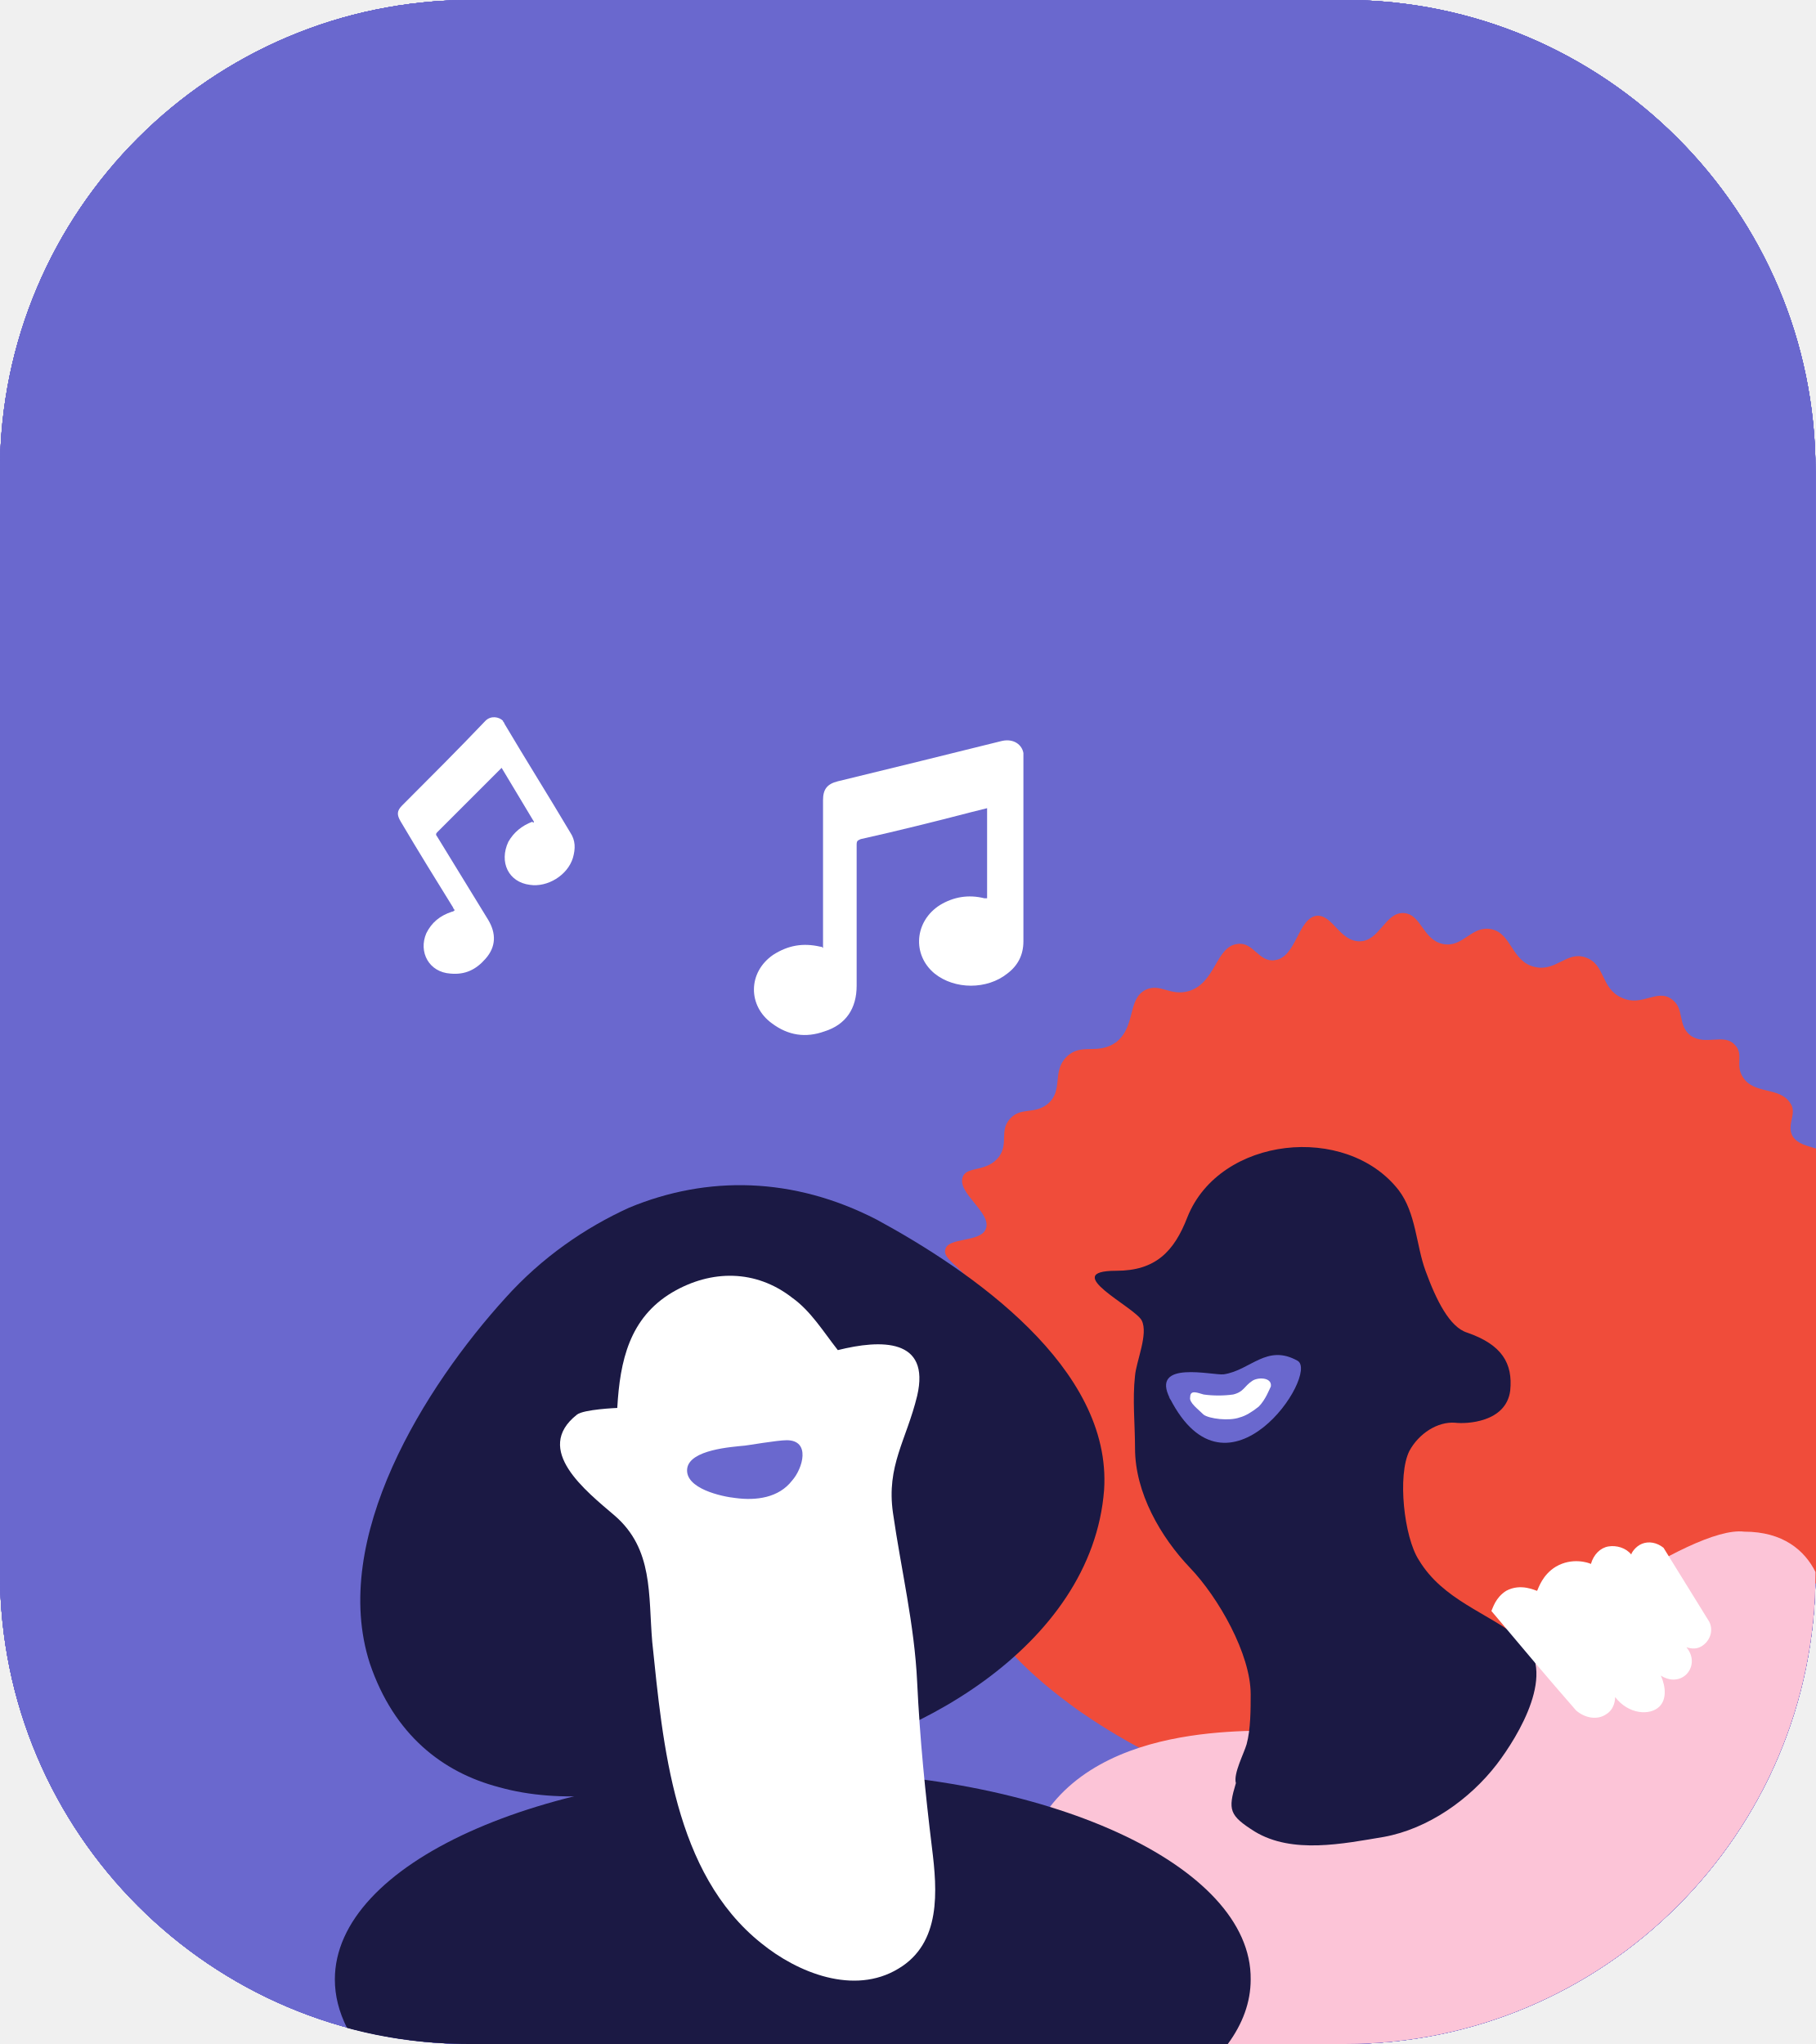
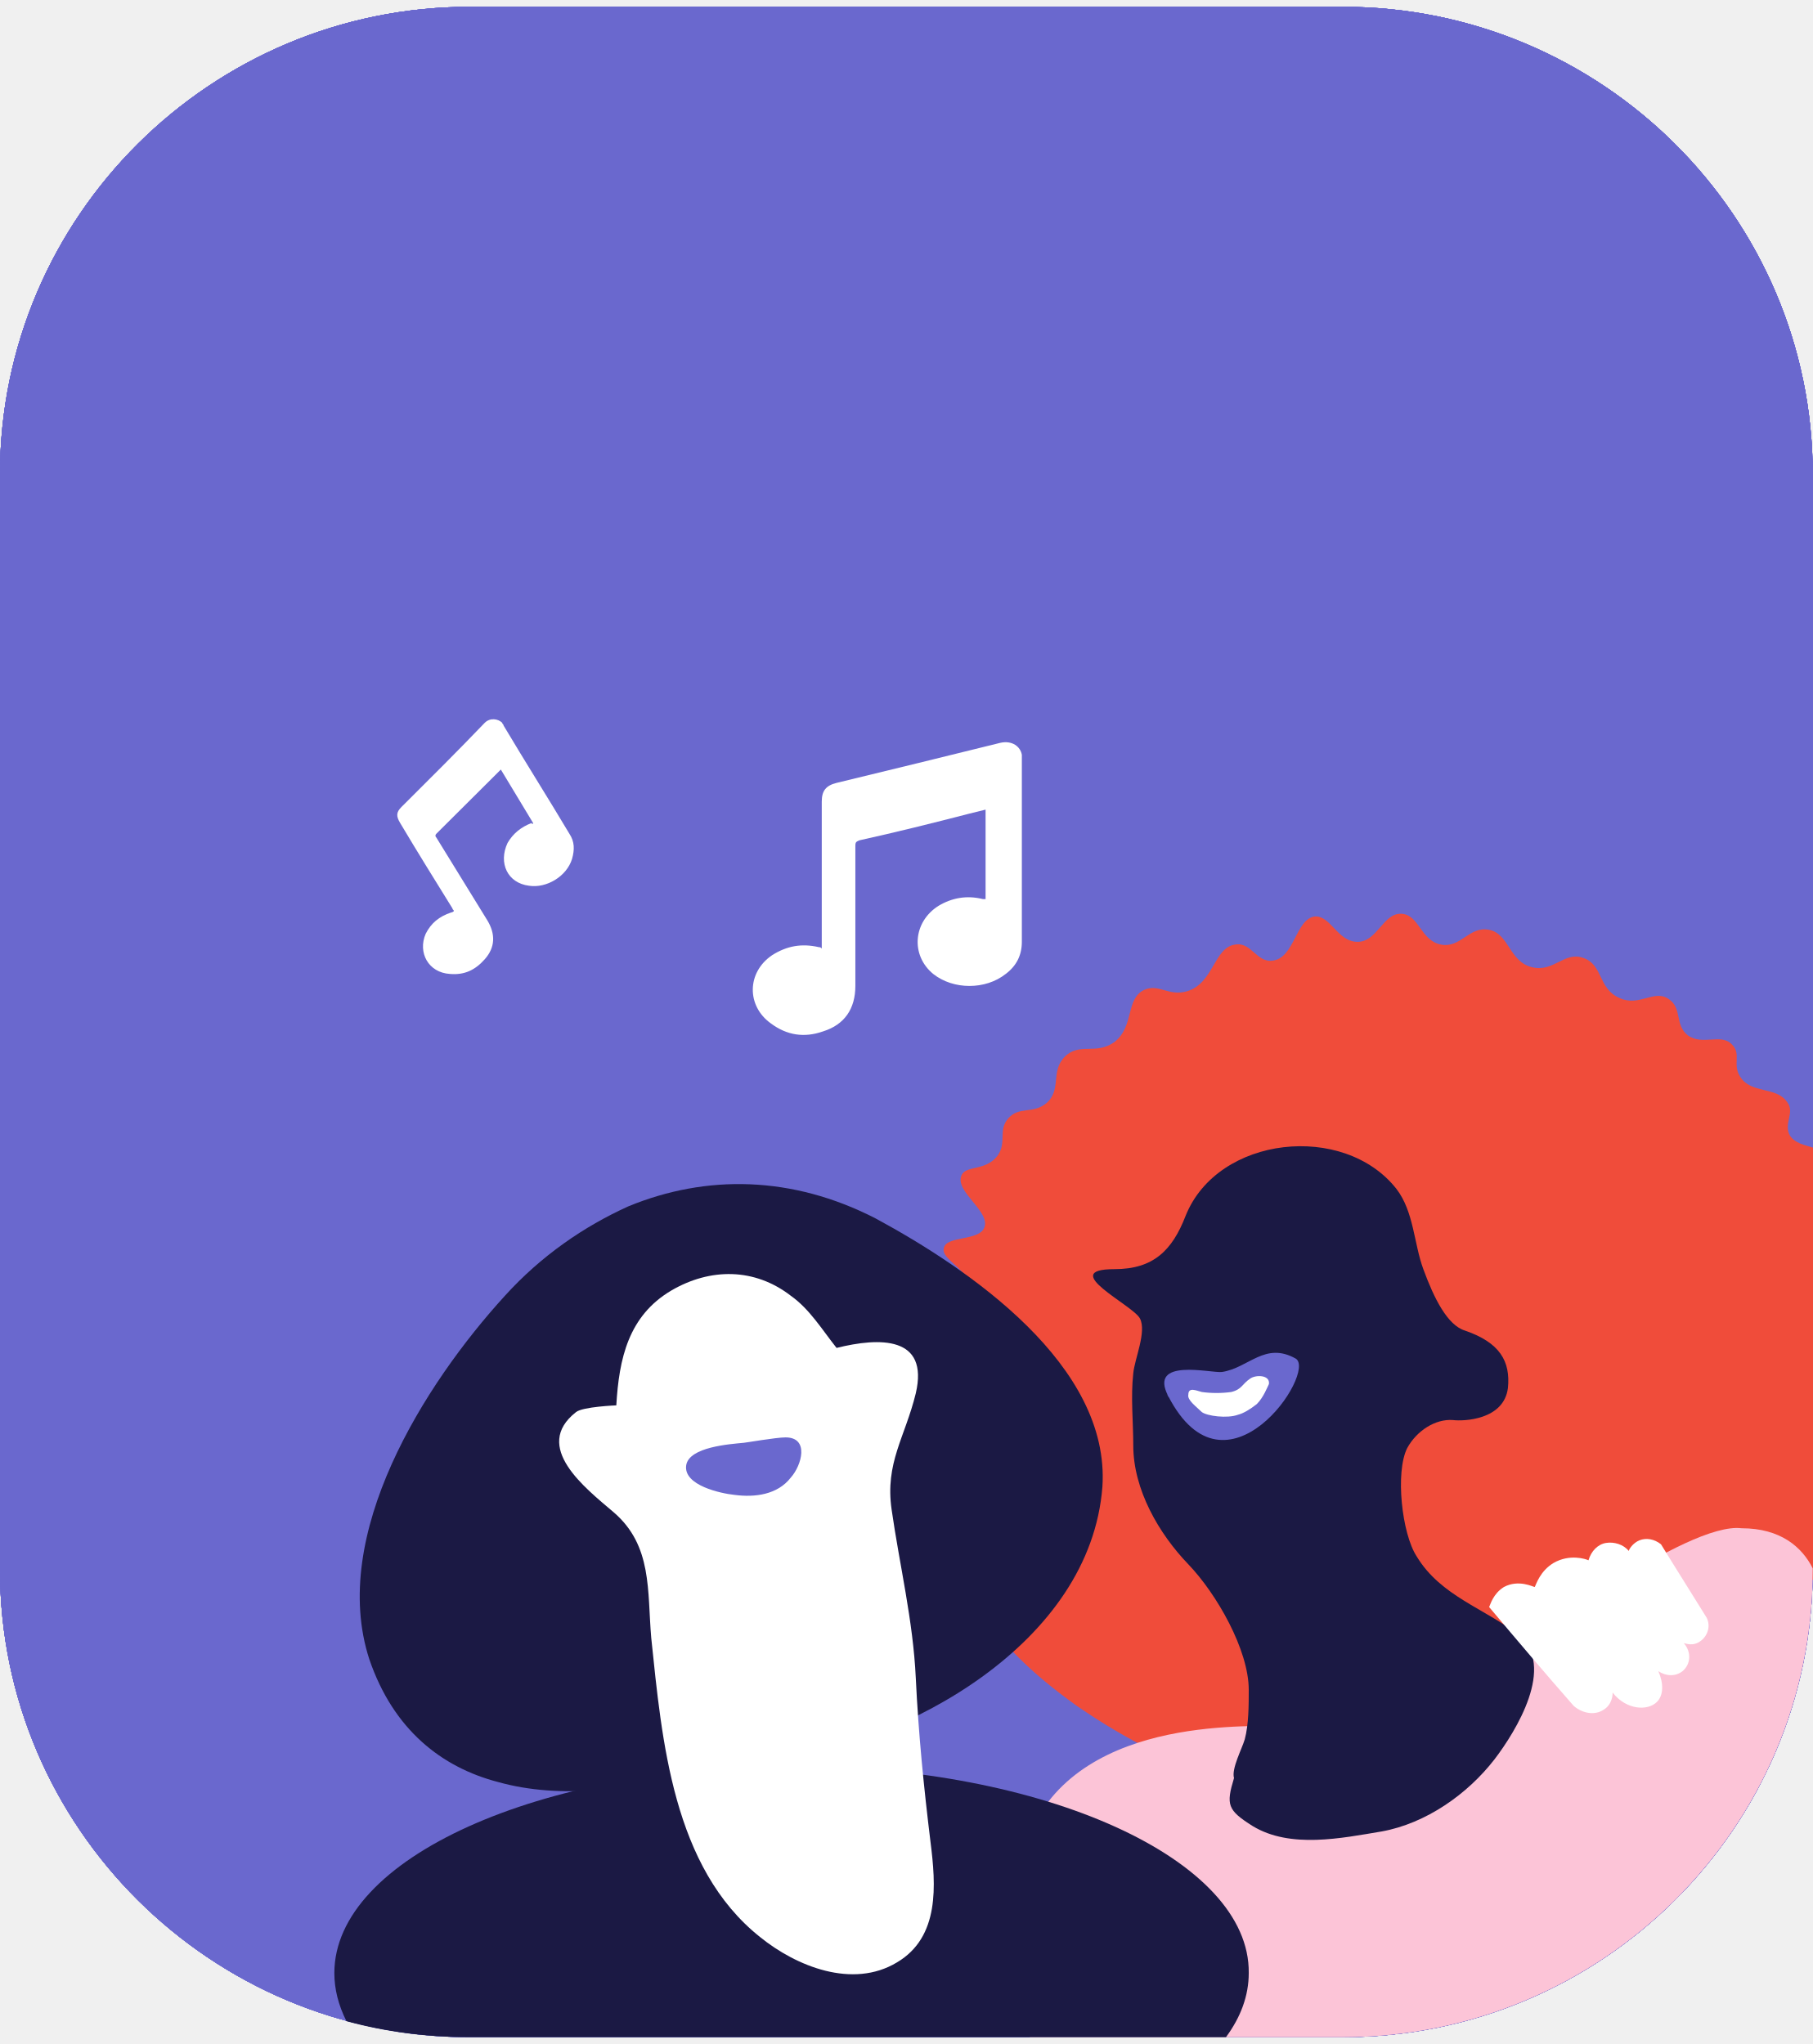
- <svg xmlns="http://www.w3.org/2000/svg" version="1.1" id="Layer_1" x="0px" y="0px" viewBox="0 0 135 152" style="enable-background:new 0 0 135 152;" xml:space="preserve">
-   <style type="text/css">
- 	.st0{fill:#6A68CE;}
- 	.st1{fill:#F04C3A;}
- 	.st2{fill:#1B1944;}
- 	.st3{fill:#FCC4D7;}
- 	.st4{fill:#FFFFFF;}
- </style>
-   <g>
-     <path class="st0" d="M35,0h65c19.3,0,35,15.7,35,35v82c0,19.3-15.7,35-35,35H35c-19.3,0-35-15.7-35-35V35C0,15.7,15.7,0,35,0z" />
-     <path class="st0" d="M35,0h65c19.3,0,35,15.7,35,35v82c0,19.3-15.7,35-35,35H35c-19.3,0-35-15.7-35-35V35C0,15.7,15.7,0,35,0z" />
-     <path class="st0" d="M35,0h65c19.3,0,35,15.7,35,35v82c0,19.3-15.7,35-35,35H35c-19.3,0-35-15.7-35-35V35C0,15.7,15.7,0,35,0z" />
-     <path class="st0" d="M35,0h65c19.3,0,35,15.7,35,35v82c0,19.3-15.7,35-35,35H35c-19.3,0-35-15.7-35-35V35C0,15.7,15.7,0,35,0z" />
-     <path class="st0" d="M35,0h65c19.3,0,35,15.7,35,35v82c0,19.3-15.7,35-35,35H35c-19.3,0-35-15.7-35-35V35C0,15.7,15.7,0,35,0z" />
-     <path class="st0" d="M35,0h65c19.3,0,35,15.7,35,35v82c0,19.3-15.7,35-35,35H35c-19.3,0-35-15.7-35-35V35C0,15.7,15.7,0,35,0z" />
-     <path class="st0" d="M35,0h65c19.3,0,35,15.7,35,35v82c0,19.3-15.7,35-35,35H35c-19.3,0-35-15.7-35-35V35C0,15.7,15.7,0,35,0z" />
-     <path class="st1" d="M135,85.4c-0.6-0.2-1.3-0.3-1.7-0.9c-0.5-0.9,0.4-1.7-0.2-2.5c-0.8-1.2-2.7-0.6-3.5-1.9   c-0.6-0.9,0.1-1.7-0.6-2.4c-0.8-0.9-2.2,0.1-3.3-0.7c-1-0.8-0.4-2-1.4-2.7c-1.1-0.8-2.2,0.6-3.7-0.1c-1.6-0.7-1.2-2.5-2.7-3   c-1.4-0.5-2.2,1.1-3.8,0.7c-1.7-0.4-1.7-2.5-3.2-2.8c-1.5-0.3-2.1,1.4-3.6,1.1c-1.5-0.3-1.6-2.2-2.9-2.3c-1.4-0.1-1.8,2.1-3.3,2.1   c-1.5,0-2-2-3.2-1.9c-1.4,0.2-1.5,3.1-3.1,3.3c-1.2,0.2-1.6-1.4-2.8-1.2c-1.6,0.2-1.6,2.9-3.6,3.5c-1.4,0.4-2.1-0.6-3.2-0.1   c-1.4,0.7-0.7,2.7-2.2,3.9c-1.4,1-2.6,0-3.7,1.1c-1.1,1.1-0.2,2.5-1.4,3.5c-1,0.8-2,0.2-2.8,1.1c-0.8,0.9-0.1,1.8-0.8,2.8   c-0.9,1.2-2.4,0.7-2.7,1.5c-0.5,1.2,2.2,2.7,1.7,3.9c-0.4,1-2.8,0.6-3,1.5c-0.3,0.9,2,1.6,2.1,3.4c0.1,1.2-1,1.4-1.2,2.9   c-0.3,2.2,1.7,3.2,1.1,4.7c-0.5,1.4-2.2,1.2-2.4,2.4c-0.2,1.2,1.5,1.7,1.7,3.3c0.2,1.6-1.2,2.6-1.6,3.5c-1.4,3.2,2.9,7.4,5.3,9.9   c1.5,1.6,3.1,2.9,4.9,4.2c2.6,1.8,6.7,4.3,12.4,6.1c0,0,9.6,2.7,31.9-4.3c2.3-0.7,3.3-1.6,3.9-2.4c0.8-1.2,0.5-2,1.5-3   c1.2-1.3,2.3-0.8,3.2-2.1c0.8-1.2,0-2,0.9-3c0.3-0.4,0.7-0.7,1.2-0.8c0-0.2,0-0.5,0-0.7V85.4z" />
-     <path class="st2" d="M82.1,110.8c-0.9,11.7-14.5,19.2-24.8,20.6c-1.2,0.2-2.3,0.3-3.5,0.4l-1.9,0.3c-4.7,1.4-10.2,2.1-14.8,0.8   c-4.2-1.1-7.8-3.9-9.6-9.2c-3-9.3,4.1-20.6,10.1-27.2c2.7-3,5.9-5.2,9.2-6.7c5.8-2.4,12.2-2.3,18.4,0.9   C72.2,94.5,82.7,101.7,82.1,110.8z" />
-     <path class="st3" d="M135,117v-0.1c-0.8-1.6-2.4-3-5.3-3c-4-0.5-16.1,8.4-17.9,10.8c-2.1,2.8-1.5,8.1-4.4,8   c-4.7-0.2-8.9-4.2-13.9-4c-5.2,0.1-18.2,0.9-17.9,14.3c0.1,4.7,0.2,6,1.1,9H100C119.3,152,135,136.3,135,117z" />
-     <path class="st2" d="M59,131.7c-18.8,0-34.1,6.9-34.1,15.5c0,1.2,0.3,2.4,0.9,3.6c2.9,0.8,6,1.2,9.1,1.2h56.4   c1.1-1.5,1.7-3.1,1.7-4.8C93.1,138.7,77.8,131.7,59,131.7z" />
-     <path class="st2" d="M91.9,132.6c-0.2-0.7,0.6-2.2,0.8-2.9c0.3-1.1,0.3-2.6,0.3-3.7c0-3-2.4-7.2-4.5-9.4c-2.2-2.3-4.1-5.6-4.1-8.9   c0-1.8-0.2-3.6,0-5.4c0.1-1.1,1-3.1,0.5-4.1c-0.5-1-6.2-3.7-1.9-3.7c2.9,0,4.3-1.4,5.3-4c2.4-6,11.8-7,15.7-2c1.3,1.7,1.3,4.1,2,6   c0.8,2.2,1.8,4.2,3.1,4.6c2.6,0.9,3.4,2.3,3.2,4.3c-0.3,2.4-3.3,2.5-4.1,2.4c-1.3-0.1-2.7,0.8-3.4,2.1c-0.9,1.8-0.4,6.4,0.7,8.1   c1.8,3,5.1,3.9,7.6,5.9c2.8,2.3-0.2,7.2-1.8,9.3c-2,2.6-5.1,4.8-8.4,5.4c-3,0.5-6.8,1.3-9.6-0.4C91.4,135,91.3,134.6,91.9,132.6z" />
-     <path class="st0" d="M87,104c-1.5-2.9,3.2-1.7,4-1.8c2-0.3,3.2-2.3,5.5-1C98.1,102.2,91.3,112.4,87,104   C87.2,104.4,86.7,103.5,87,104z" />
-     <path class="st4" d="M92.2,105.4c0.4-0.1,0.9-0.4,1.4-0.8c0.5-0.5,0.8-1.3,0.9-1.5c0.1-0.7-1-0.7-1.4-0.4c-0.6,0.4-0.6,0.8-1.4,1   c-0.7,0.1-1.5,0.1-2.2,0c-0.4-0.1-1-0.4-1,0.2c-0.1,0.4,0.6,0.9,1,1.3C89.9,105.5,91.4,105.7,92.2,105.4z" />
-     <path class="st4" d="M110.9,119.8c2.1,2.5,4.2,5,6.3,7.4c0.7,0.6,1.6,0.7,2.2,0.3c0.7-0.4,0.7-1.2,0.7-1.3c1,1.3,2.6,1.4,3.3,0.7   c0.5-0.5,0.5-1.4,0.1-2.3c0.6,0.4,1.3,0.4,1.8,0c0.6-0.5,0.7-1.4,0.1-2.1c0.1,0,0.7,0.3,1.3-0.2c0.5-0.4,0.7-1.1,0.4-1.7   c-1.1-1.8-2.3-3.7-3.4-5.5c-0.5-0.4-1.1-0.5-1.6-0.3c-0.5,0.2-0.8,0.7-0.8,0.8c-0.4-0.5-1.1-0.7-1.7-0.6c-0.6,0.1-1.1,0.6-1.3,1.3   c-0.2-0.1-1.4-0.5-2.6,0.2c-1,0.6-1.3,1.6-1.4,1.8c-0.1,0-1.2-0.6-2.3,0C111.2,118.8,111,119.6,110.9,119.8z" />
-     <path class="st4" d="M45.9,104.7c0.2-3.5,0.9-6.7,4.1-8.6c2.9-1.7,6.2-1.7,8.9,0.4c1.4,1,2.3,2.5,3.4,3.9c3.2-0.8,6.9-0.9,5.9,3.4   c-0.8,3.3-2.3,5.2-1.8,8.7c0.6,4.2,1.6,8.3,1.8,12.6c0.2,4.2,0.6,8.2,1.1,12.3c0.4,3.2,0.7,7.1-2.5,9c-3.3,2-7.5,0.3-10.2-1.9   c-6.5-5.2-7.3-14.7-8.1-22.4c-0.3-3.5,0.1-6.9-2.8-9.4c-2.1-1.8-6.1-4.9-2.8-7.5C43.4,104.8,45.9,104.7,45.9,104.7z" />
-     <path class="st0" d="M58.5,107.1c1.8,0,1.2,2.1,0.4,3c-1,1.3-2.7,1.5-4.2,1.3c-1-0.1-3.8-0.7-3.6-2.2c0.2-1.4,3.3-1.6,4.3-1.7   C55.5,107.5,57.8,107.1,58.5,107.1z" />
-     <path class="st4" d="M73.4,66.8v-6.7c-0.4,0.1-0.8,0.2-1.2,0.3c-2.7,0.7-5.5,1.4-8.2,2c-0.2,0.1-0.3,0.1-0.3,0.4c0,3.5,0,7,0,10.5   c0,1.7-0.8,2.9-2.4,3.4c-1.4,0.5-2.7,0.3-3.9-0.6c-1.8-1.3-1.8-3.8,0.1-5.1c1.1-0.7,2.2-0.9,3.5-0.6c0.1,0,0.1,0,0.2,0.1   c0-0.1,0-0.2,0-0.3c0-3.6,0-7.2,0-10.7c0-0.8,0.3-1.2,1.1-1.4c4.1-1,8.2-2,12.2-3c0.9-0.2,1.5,0.3,1.6,0.9c0,0.1,0,0.2,0,0.3   c0,4.6,0,9.1,0,13.7c0,1-0.4,1.8-1.2,2.4c-1.5,1.2-3.9,1.2-5.4,0c-1.7-1.4-1.5-3.9,0.4-5.1c1-0.6,2.1-0.8,3.3-0.5   C73.3,66.8,73.3,66.8,73.4,66.8L73.4,66.8z" />
-     <path class="st4" d="M39.7,61.1l-2.4-4c-0.2,0.2-0.4,0.4-0.6,0.6c-1.4,1.4-2.8,2.8-4.2,4.2c-0.1,0.1-0.1,0.2,0,0.3   c1.3,2.1,2.5,4.1,3.8,6.2c0.6,1,0.6,2-0.2,2.9c-0.7,0.8-1.5,1.2-2.6,1.1c-1.6-0.1-2.4-1.6-1.8-3c0.4-0.8,1-1.3,1.9-1.6   c0,0,0.1,0,0.2-0.1c0-0.1-0.1-0.1-0.1-0.2c-1.3-2.1-2.6-4.2-3.9-6.4c-0.3-0.5-0.3-0.8,0.1-1.2c2.1-2.1,4.2-4.2,6.2-6.3   c0.4-0.4,1-0.3,1.3,0c0,0.1,0.1,0.1,0.1,0.2c1.6,2.7,3.3,5.4,4.9,8.1c0.4,0.6,0.4,1.2,0.2,1.9c-0.4,1.3-1.9,2.2-3.2,2   c-1.6-0.2-2.3-1.7-1.6-3.2c0.4-0.7,1-1.2,1.8-1.5C39.6,61.2,39.7,61.2,39.7,61.1L39.7,61.1z" />
+ <svg xmlns="http://www.w3.org/2000/svg" width="133px" height="150px" viewBox="0 0 133 149" version="1.1">
+   <g id="surface1">
+     <path style=" stroke:none;fill-rule:nonzero;fill:rgb(41.569%,40.784%,80.784%);fill-opacity:1;" d="M 34.48 0 L 98.52 0 C 117.531 0 133 15.391 133 34.309 L 133 114.691 C 133 133.609 117.531 149 98.52 149 L 34.48 149 C 15.469 149 0 133.609 0 114.691 L 0 34.309 C 0 15.391 15.469 0 34.48 0 Z M 34.48 0 " />
+     <path style=" stroke:none;fill-rule:nonzero;fill:rgb(41.569%,40.784%,80.784%);fill-opacity:1;" d="M 34.48 0 L 98.52 0 C 117.531 0 133 15.391 133 34.309 L 133 114.691 C 133 133.609 117.531 149 98.52 149 L 34.48 149 C 15.469 149 0 133.609 0 114.691 L 0 34.309 C 0 15.391 15.469 0 34.48 0 Z M 34.48 0 " />
+     <path style=" stroke:none;fill-rule:nonzero;fill:rgb(41.569%,40.784%,80.784%);fill-opacity:1;" d="M 34.48 0 L 98.52 0 C 117.531 0 133 15.391 133 34.309 L 133 114.691 C 133 133.609 117.531 149 98.52 149 L 34.48 149 C 15.469 149 0 133.609 0 114.691 L 0 34.309 C 0 15.391 15.469 0 34.48 0 Z M 34.48 0 " />
+     <path style=" stroke:none;fill-rule:nonzero;fill:rgb(41.569%,40.784%,80.784%);fill-opacity:1;" d="M 34.48 0 L 98.52 0 C 117.531 0 133 15.391 133 34.309 L 133 114.691 C 133 133.609 117.531 149 98.52 149 L 34.48 149 C 15.469 149 0 133.609 0 114.691 L 0 34.309 C 0 15.391 15.469 0 34.48 0 Z M 34.48 0 " />
+     <path style=" stroke:none;fill-rule:nonzero;fill:rgb(41.569%,40.784%,80.784%);fill-opacity:1;" d="M 34.48 0 L 98.52 0 C 117.531 0 133 15.391 133 34.309 L 133 114.691 C 133 133.609 117.531 149 98.52 149 L 34.48 149 C 15.469 149 0 133.609 0 114.691 L 0 34.309 C 0 15.391 15.469 0 34.48 0 Z M 34.48 0 " />
+     <path style=" stroke:none;fill-rule:nonzero;fill:rgb(41.569%,40.784%,80.784%);fill-opacity:1;" d="M 34.48 0 L 98.52 0 C 117.531 0 133 15.391 133 34.309 L 133 114.691 C 133 133.609 117.531 149 98.52 149 L 34.48 149 C 15.469 149 0 133.609 0 114.691 L 0 34.309 C 0 15.391 15.469 0 34.48 0 Z M 34.48 0 " />
+     <path style=" stroke:none;fill-rule:nonzero;fill:rgb(41.569%,40.784%,80.784%);fill-opacity:1;" d="M 34.48 0 L 98.52 0 C 117.531 0 133 15.391 133 34.309 L 133 114.691 C 133 133.609 117.531 149 98.52 149 L 34.48 149 C 15.469 149 0 133.609 0 114.691 L 0 34.309 C 0 15.391 15.469 0 34.48 0 Z M 34.48 0 " />
+     <path style=" stroke:none;fill-rule:nonzero;fill:rgb(94.118%,29.804%,22.745%);fill-opacity:1;" d="M 133 83.715 C 132.41 83.52 131.719 83.422 131.324 82.832 C 130.832 81.949 131.719 81.164 131.129 80.383 C 130.34 79.207 128.469 79.793 127.68 78.52 C 127.09 77.637 127.777 76.852 127.09 76.168 C 126.301 75.285 124.922 76.266 123.836 75.48 C 122.852 74.695 123.445 73.52 122.457 72.832 C 121.375 72.051 120.293 73.422 118.812 72.734 C 117.238 72.051 117.633 70.285 116.152 69.793 C 114.773 69.305 113.984 70.871 112.41 70.48 C 110.734 70.09 110.734 68.031 109.258 67.734 C 107.777 67.441 107.188 69.109 105.711 68.816 C 104.234 68.52 104.133 66.656 102.852 66.559 C 101.473 66.461 101.078 68.617 99.602 68.617 C 98.125 68.617 97.633 66.656 96.449 66.758 C 95.07 66.953 94.973 69.793 93.395 69.992 C 92.215 70.188 91.82 68.617 90.637 68.816 C 89.062 69.012 89.062 71.656 87.09 72.246 C 85.711 72.637 85.02 71.656 83.938 72.148 C 82.559 72.832 83.25 74.793 81.77 75.969 C 80.391 76.949 79.207 75.969 78.125 77.047 C 77.043 78.129 77.93 79.5 76.746 80.48 C 75.762 81.266 74.777 80.676 73.988 81.559 C 73.199 82.441 73.891 83.324 73.199 84.301 C 72.312 85.48 70.836 84.988 70.539 85.773 C 70.047 86.949 72.707 88.418 72.215 89.598 C 71.82 90.578 69.457 90.184 69.258 91.066 C 68.965 91.949 71.23 92.637 71.328 94.398 C 71.426 95.574 70.344 95.773 70.145 97.242 C 69.852 99.398 71.82 100.379 71.23 101.848 C 70.734 103.223 69.062 103.027 68.863 104.203 C 68.668 105.379 70.344 105.867 70.539 107.438 C 70.734 109.004 69.355 109.984 68.965 110.867 C 67.582 114.004 71.82 118.121 74.184 120.574 C 75.664 122.141 77.238 123.414 79.012 124.691 C 81.574 126.453 85.613 128.906 91.227 130.668 C 91.227 130.668 100.688 133.316 122.656 126.453 C 124.922 125.77 125.906 124.887 126.496 124.102 C 127.285 122.926 126.992 122.141 127.977 121.16 C 129.156 119.887 130.242 120.375 131.129 119.102 C 131.918 117.926 131.129 117.141 132.016 116.16 C 132.309 115.77 132.703 115.477 133.195 115.379 C 133.195 115.18 133.195 114.887 133.195 114.691 L 133.195 83.715 Z M 133 83.715 " />
+     <path style=" stroke:none;fill-rule:nonzero;fill:rgb(10.588%,9.804%,26.667%);fill-opacity:1;" d="M 80.883 108.613 C 79.996 120.082 66.598 127.434 56.449 128.805 C 55.27 129.004 54.184 129.102 53.004 129.199 L 51.133 129.492 C 46.5 130.863 41.082 131.551 36.551 130.277 C 32.414 129.199 28.867 126.453 27.094 121.258 C 24.137 112.141 31.133 101.066 37.043 94.594 C 39.703 91.656 42.855 89.496 46.105 88.027 C 51.82 85.676 58.125 85.773 64.234 88.91 C 71.129 92.637 81.477 99.691 80.883 108.613 Z M 80.883 108.613 " />
+     <path style=" stroke:none;fill-rule:nonzero;fill:rgb(98.824%,76.863%,84.314%);fill-opacity:1;" d="M 133 114.691 L 133 114.594 C 132.211 113.023 130.637 111.652 127.777 111.652 C 123.836 111.16 111.918 119.887 110.145 122.238 C 108.074 124.984 108.664 130.18 105.809 130.082 C 101.18 129.887 97.039 125.965 92.113 126.16 C 86.992 126.258 74.184 127.043 74.48 140.176 C 74.578 144.785 74.676 146.059 75.562 149 L 98.52 149 C 117.531 149 133 133.609 133 114.691 Z M 133 114.691 " />
+     <path style=" stroke:none;fill-rule:nonzero;fill:rgb(10.588%,9.804%,26.667%);fill-opacity:1;" d="M 58.125 129.102 C 39.605 129.102 24.531 135.863 24.531 144.293 C 24.531 145.473 24.828 146.648 25.418 147.824 C 28.273 148.609 31.328 149 34.383 149 L 89.949 149 C 91.031 147.531 91.621 145.961 91.621 144.293 C 91.723 135.961 76.648 129.102 58.125 129.102 Z M 58.125 129.102 " />
+     <path style=" stroke:none;fill-rule:nonzero;fill:rgb(10.588%,9.804%,26.667%);fill-opacity:1;" d="M 90.539 129.984 C 90.34 129.297 91.129 127.828 91.328 127.141 C 91.621 126.062 91.621 124.59 91.621 123.512 C 91.621 120.574 89.258 116.457 87.188 114.297 C 85.02 112.043 83.148 108.809 83.148 105.574 C 83.148 103.809 82.953 102.047 83.148 100.281 C 83.25 99.203 84.137 97.242 83.641 96.262 C 83.148 95.281 77.535 92.637 81.77 92.637 C 84.629 92.637 86.008 91.262 86.992 88.715 C 89.355 82.832 98.617 81.852 102.461 86.754 C 103.738 88.418 103.738 90.773 104.43 92.637 C 105.219 94.793 106.203 96.754 107.484 97.145 C 110.047 98.027 110.832 99.398 110.637 101.359 C 110.34 103.711 107.387 103.809 106.598 103.711 C 105.316 103.613 103.938 104.496 103.246 105.77 C 102.359 107.535 102.852 112.043 103.938 113.711 C 105.711 116.652 108.961 117.535 111.426 119.492 C 114.184 121.75 111.227 126.551 109.652 128.609 C 107.68 131.16 104.625 133.316 101.375 133.902 C 98.422 134.395 94.676 135.18 91.918 133.512 C 90.047 132.336 89.949 131.945 90.539 129.984 Z M 90.539 129.984 " />
+     <path style=" stroke:none;fill-rule:nonzero;fill:rgb(41.569%,40.784%,80.784%);fill-opacity:1;" d="M 85.711 101.949 C 84.234 99.105 88.863 100.281 89.652 100.184 C 91.621 99.891 92.805 97.93 95.07 99.203 C 96.648 100.184 89.949 110.18 85.711 101.949 C 85.906 102.34 85.414 101.457 85.711 101.949 Z M 85.711 101.949 " />
+     <path style=" stroke:none;fill-rule:nonzero;fill:rgb(100%,100%,100%);fill-opacity:1;" d="M 90.836 103.32 C 91.227 103.223 91.723 102.926 92.215 102.535 C 92.707 102.047 93 101.262 93.102 101.066 C 93.199 100.379 92.113 100.379 91.723 100.672 C 91.129 101.066 91.129 101.457 90.34 101.652 C 89.652 101.75 88.863 101.75 88.176 101.652 C 87.781 101.555 87.188 101.262 87.188 101.848 C 87.09 102.242 87.781 102.73 88.176 103.125 C 88.566 103.418 90.047 103.613 90.836 103.32 Z M 90.836 103.32 " />
+     <path style=" stroke:none;fill-rule:nonzero;fill:rgb(100%,100%,100%);fill-opacity:1;" d="M 109.258 117.434 C 111.324 119.887 113.395 122.336 115.465 124.691 C 116.152 125.277 117.039 125.375 117.633 124.984 C 118.32 124.59 118.32 123.809 118.32 123.711 C 119.305 124.984 120.883 125.082 121.57 124.395 C 122.062 123.906 122.062 123.023 121.672 122.141 C 122.262 122.531 122.949 122.531 123.445 122.141 C 124.035 121.652 124.133 120.77 123.543 120.082 C 123.641 120.082 124.23 120.375 124.824 119.887 C 125.316 119.492 125.512 118.809 125.219 118.219 C 124.133 116.457 122.949 114.594 121.867 112.828 C 121.375 112.438 120.785 112.34 120.293 112.535 C 119.797 112.73 119.504 113.219 119.504 113.32 C 119.109 112.828 118.418 112.633 117.828 112.73 C 117.238 112.828 116.746 113.32 116.547 114.004 C 116.352 113.906 115.168 113.516 113.984 114.199 C 113 114.789 112.707 115.77 112.605 115.965 C 112.508 115.965 111.426 115.379 110.34 115.965 C 109.551 116.457 109.355 117.238 109.258 117.434 Z M 109.258 117.434 " />
+     <path style=" stroke:none;fill-rule:nonzero;fill:rgb(100%,100%,100%);fill-opacity:1;" d="M 45.219 102.633 C 45.418 99.203 46.105 96.066 49.258 94.203 C 52.117 92.535 55.367 92.535 58.027 94.594 C 59.406 95.574 60.293 97.047 61.379 98.418 C 64.531 97.633 68.176 97.535 67.191 101.75 C 66.402 104.984 64.922 106.848 65.418 110.281 C 66.008 114.398 66.992 118.414 67.191 122.633 C 67.387 126.746 67.781 130.668 68.273 134.688 C 68.668 137.824 68.965 141.648 65.809 143.512 C 62.559 145.473 58.422 143.805 55.762 141.648 C 49.359 136.551 48.57 127.238 47.781 119.691 C 47.484 116.258 47.879 112.926 45.023 110.477 C 42.953 108.711 39.012 105.672 42.266 103.125 C 42.758 102.73 45.219 102.633 45.219 102.633 Z M 45.219 102.633 " />
+     <path style=" stroke:none;fill-rule:nonzero;fill:rgb(41.569%,40.784%,80.784%);fill-opacity:1;" d="M 57.633 104.984 C 59.406 104.984 58.816 107.043 58.027 107.926 C 57.043 109.203 55.367 109.398 53.891 109.203 C 52.906 109.102 50.145 108.516 50.344 107.043 C 50.539 105.672 53.594 105.477 54.578 105.379 C 54.68 105.379 56.945 104.984 57.633 104.984 Z M 57.633 104.984 " />
+     <path style=" stroke:none;fill-rule:nonzero;fill:rgb(100%,100%,100%);fill-opacity:1;" d="M 72.312 65.48 L 72.312 58.914 C 71.918 59.012 71.523 59.109 71.129 59.207 C 68.469 59.895 65.711 60.582 63.051 61.168 C 62.855 61.266 62.758 61.266 62.758 61.559 C 62.758 64.992 62.758 68.422 62.758 71.852 C 62.758 73.52 61.969 74.695 60.391 75.188 C 59.012 75.676 57.73 75.48 56.551 74.598 C 54.777 73.324 54.777 70.871 56.648 69.598 C 57.73 68.914 58.816 68.715 60.098 69.012 C 60.195 69.012 60.195 69.012 60.293 69.109 C 60.293 69.012 60.293 68.914 60.293 68.816 C 60.293 65.285 60.293 61.758 60.293 58.324 C 60.293 57.543 60.59 57.148 61.379 56.953 C 65.418 55.973 69.457 54.992 73.395 54.012 C 74.281 53.816 74.875 54.305 74.973 54.895 C 74.973 54.992 74.973 55.09 74.973 55.188 C 74.973 59.699 74.973 64.109 74.973 68.617 C 74.973 69.598 74.578 70.383 73.789 70.973 C 72.312 72.148 69.949 72.148 68.469 70.973 C 66.797 69.598 66.992 67.148 68.863 65.973 C 69.852 65.383 70.934 65.188 72.117 65.48 C 72.215 65.48 72.215 65.48 72.312 65.48 Z M 72.312 65.48 " />
+     <path style=" stroke:none;fill-rule:nonzero;fill:rgb(100%,100%,100%);fill-opacity:1;" d="M 39.113 59.895 L 36.746 55.973 C 36.551 56.168 36.352 56.363 36.156 56.562 C 34.777 57.934 33.398 59.305 32.02 60.68 C 31.922 60.777 31.922 60.875 32.02 60.973 C 33.301 63.031 34.48 64.992 35.762 67.051 C 36.352 68.031 36.352 69.012 35.566 69.895 C 34.875 70.676 34.086 71.07 33.004 70.973 C 31.426 70.871 30.641 69.402 31.23 68.031 C 31.625 67.246 32.215 66.758 33.102 66.461 C 33.102 66.461 33.199 66.461 33.301 66.363 C 33.301 66.266 33.199 66.266 33.199 66.168 C 31.922 64.109 30.641 62.051 29.359 59.895 C 29.062 59.402 29.062 59.109 29.457 58.719 C 31.527 56.66 33.594 54.602 35.566 52.543 C 35.961 52.148 36.551 52.246 36.848 52.543 C 36.848 52.641 36.945 52.641 36.945 52.738 C 38.52 55.387 40.195 58.031 41.773 60.68 C 42.164 61.266 42.164 61.855 41.969 62.539 C 41.574 63.816 40.098 64.699 38.816 64.5 C 37.238 64.305 36.551 62.836 37.238 61.363 C 37.633 60.68 38.227 60.188 39.012 59.895 C 39.012 59.992 39.113 59.992 39.113 59.895 Z M 39.113 59.895 " />
  </g>
</svg>
